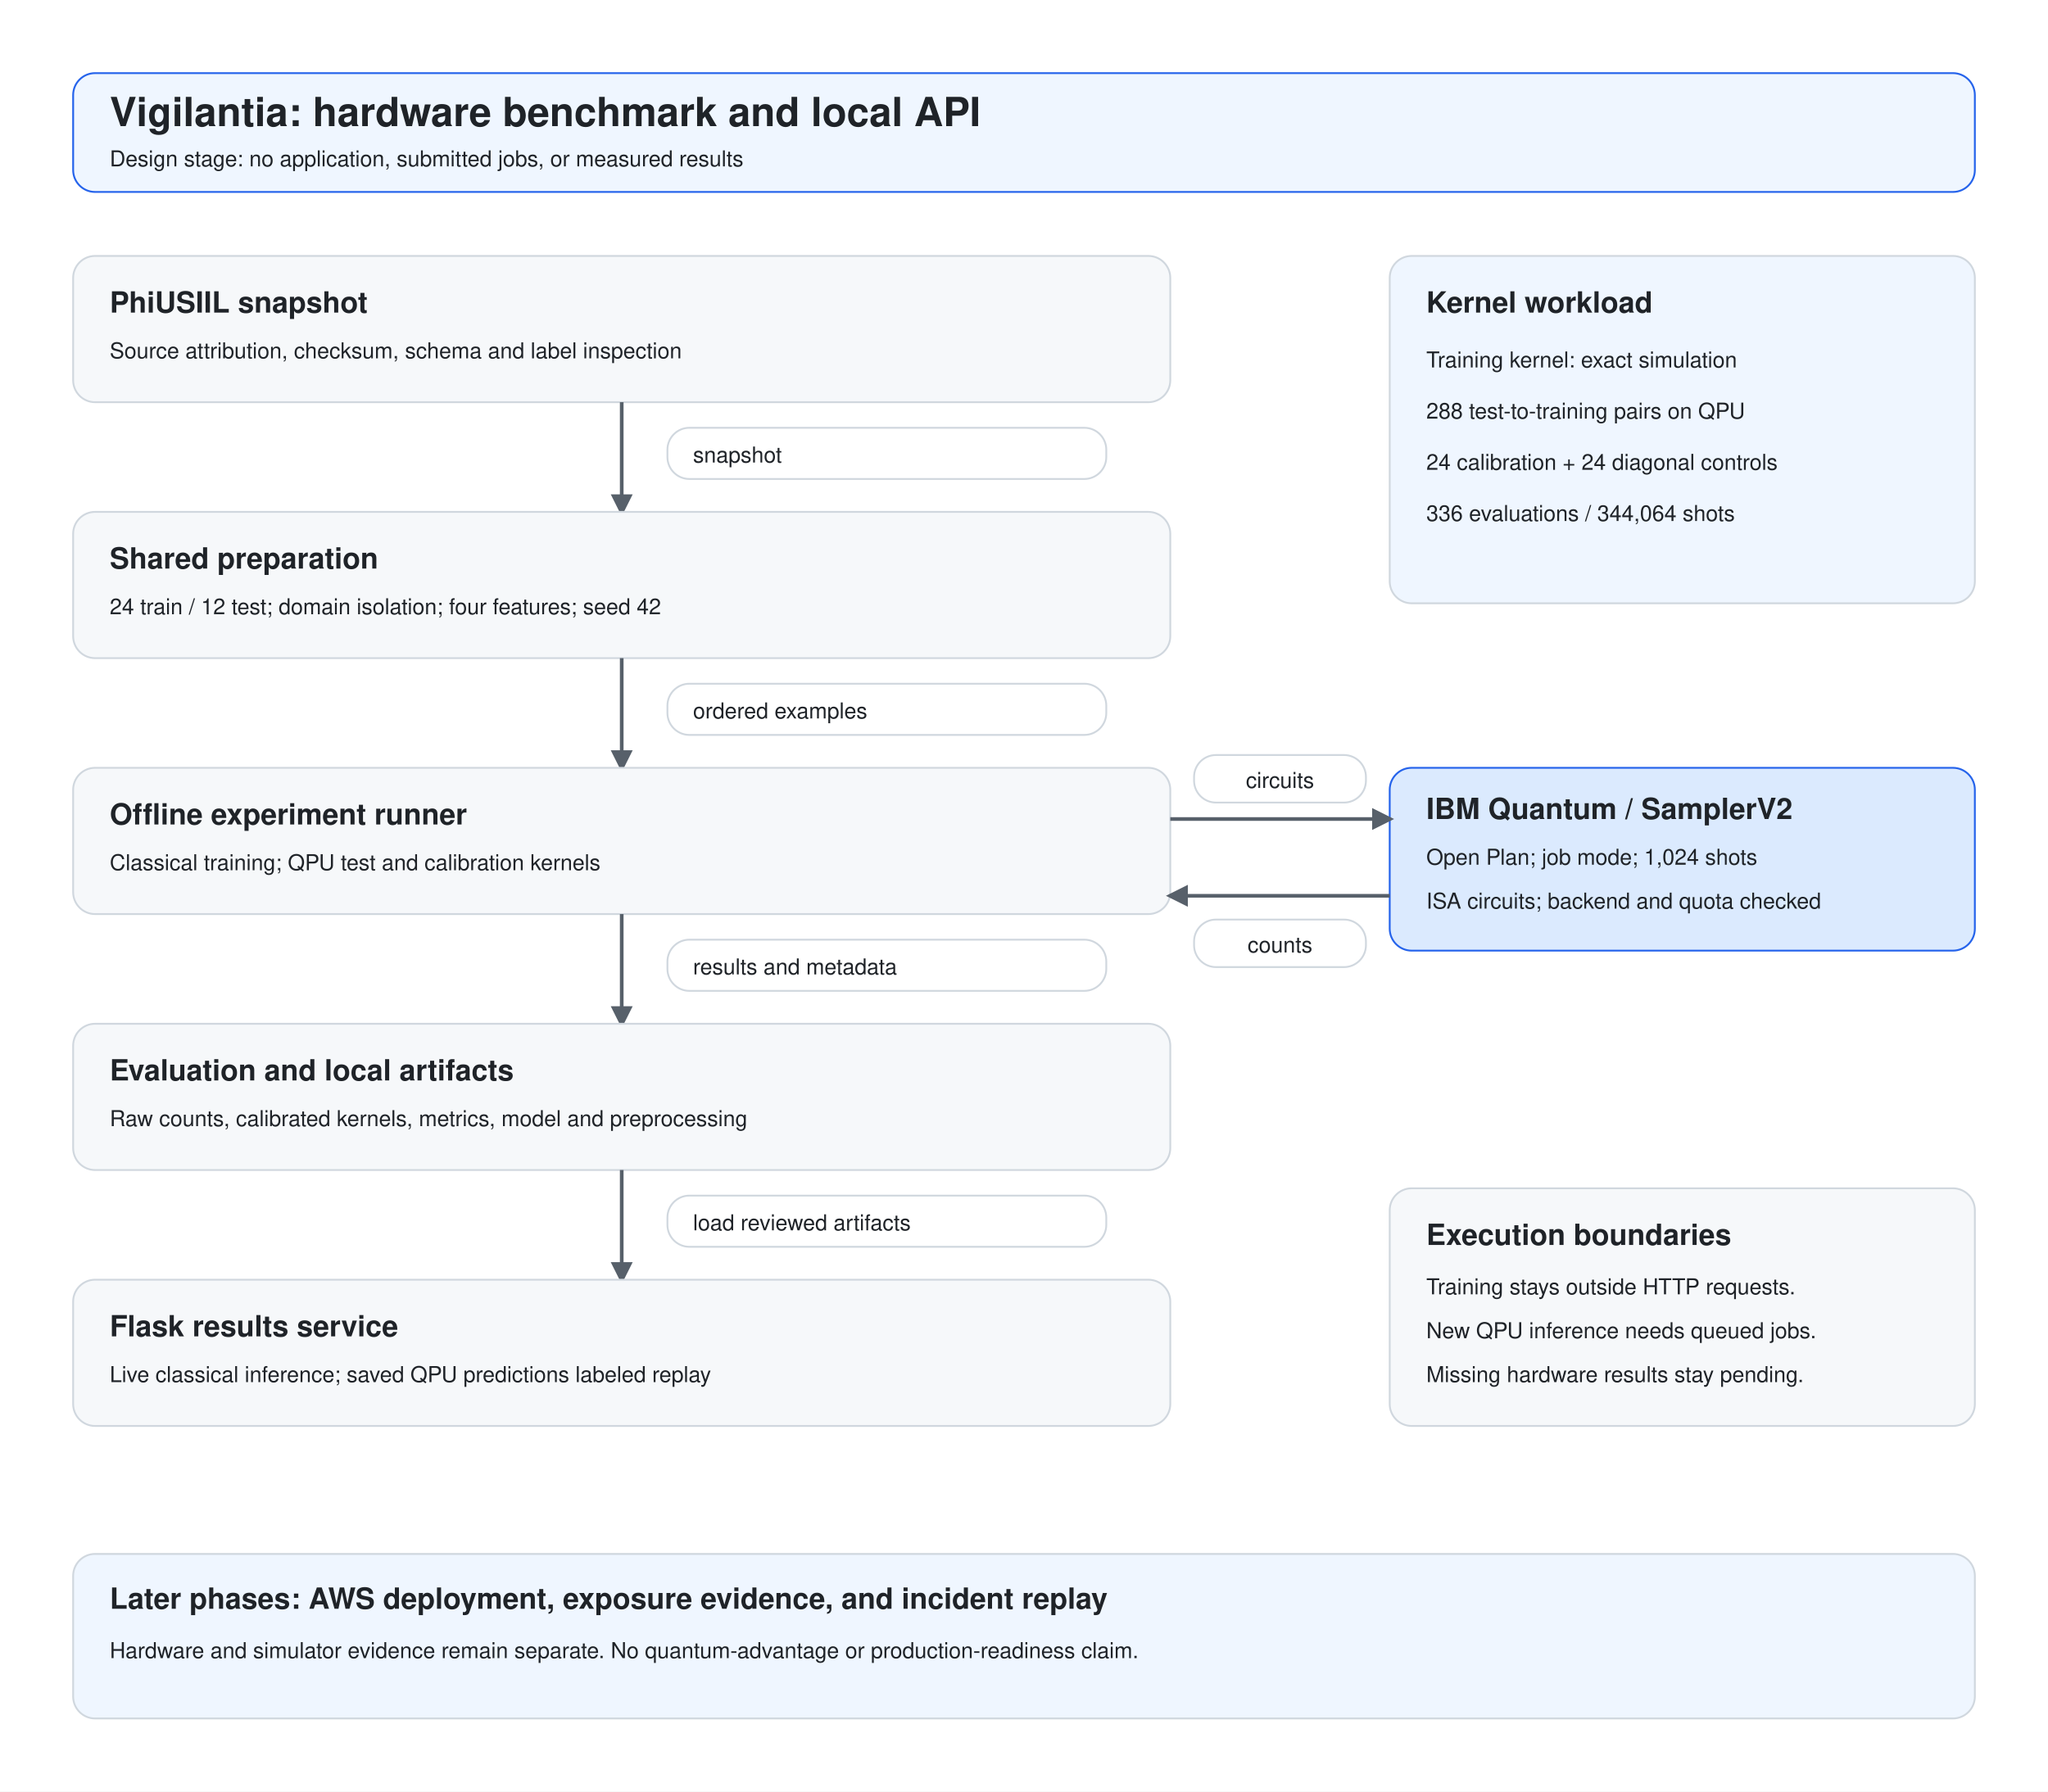
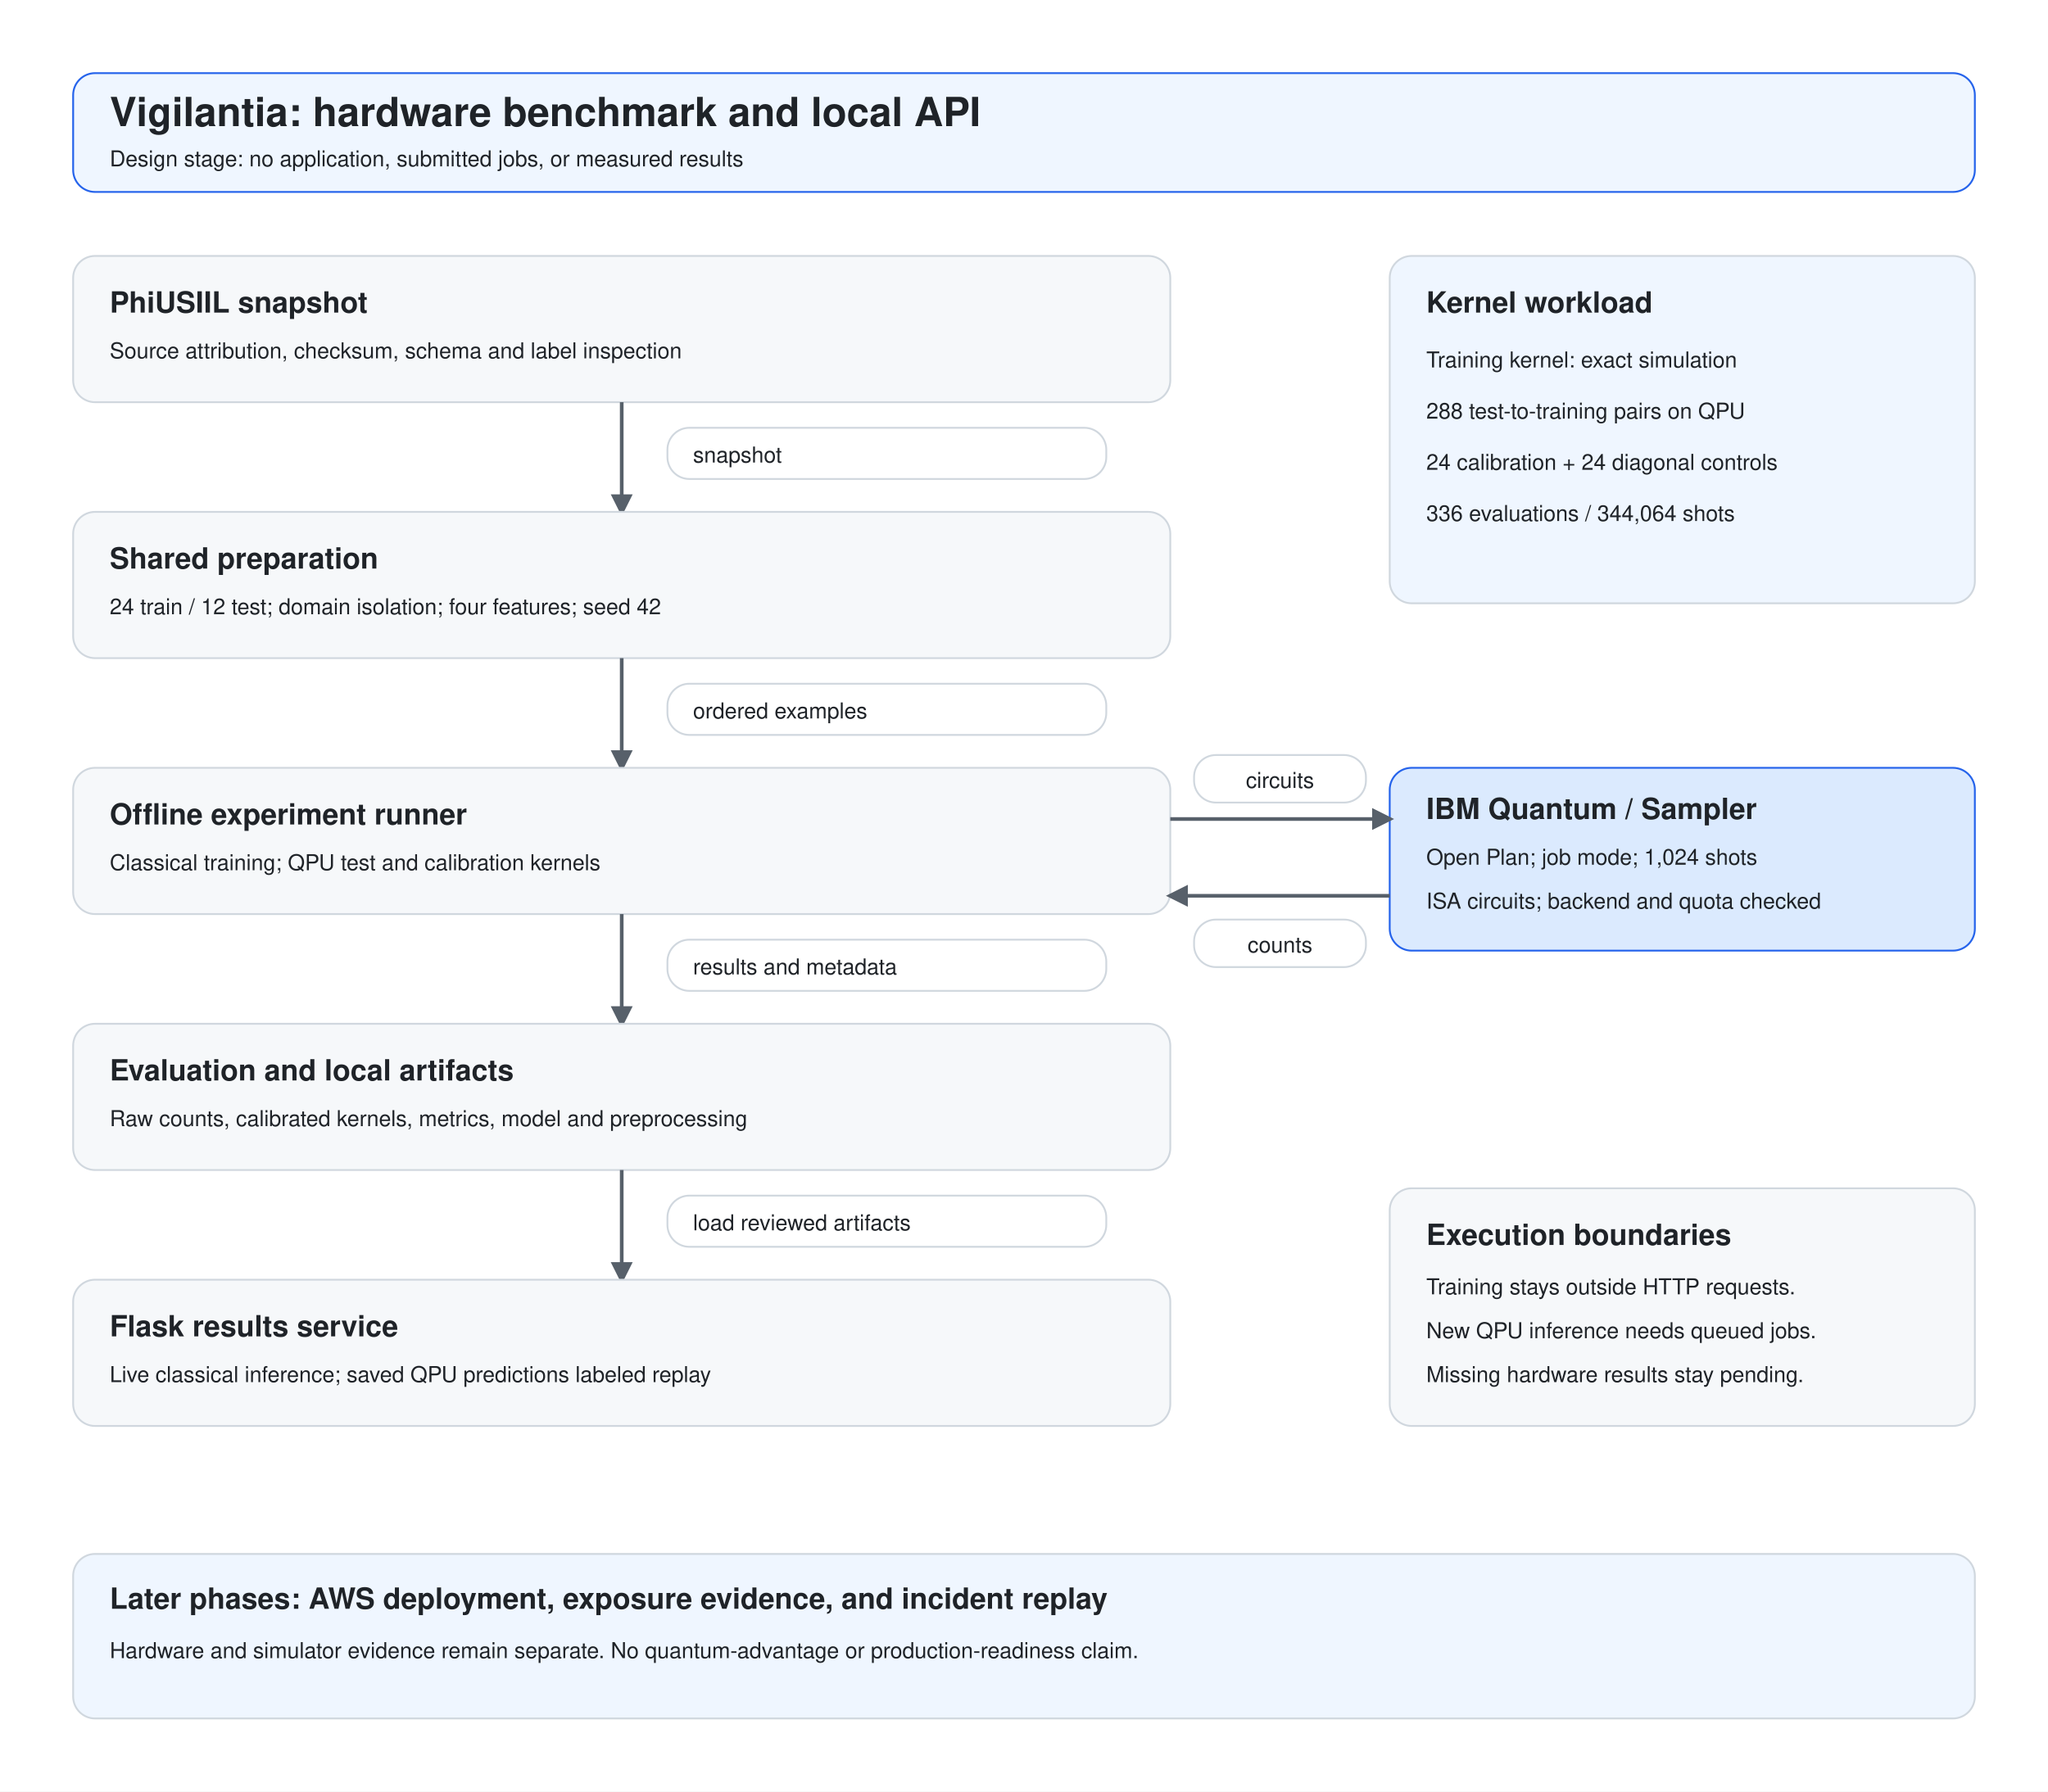
<svg xmlns="http://www.w3.org/2000/svg" viewBox="0 0 1120 980" role="img" aria-labelledby="title desc">
  <defs>
    <marker id="arrow" viewBox="0 0 10 10" refX="8" refY="5" markerWidth="6" markerHeight="6" orient="auto">
      <path d="M 0 0 L 10 5 L 0 10 z" fill="#57606a" />
    </marker>
  </defs>
  <rect width="1120" height="980" fill="#ffffff" />
  <g font-family="Segoe UI, Helvetica, Arial, sans-serif" fill="#1f2328">
    <rect x="40" y="40" width="1040" height="65" rx="12" fill="#eff6ff" stroke="#2563eb" />
    <text x="60" y="69" font-size="22" font-weight="bold" text-anchor="start">Vigilantia: hardware benchmark and local API</text>
    <text x="60" y="91" font-size="12" font-weight="normal" text-anchor="start">Design stage: no application, submitted jobs, or measured results</text>
    <rect x="40" y="140" width="600" height="80" rx="12" fill="#f6f8fa" stroke="#d0d7de" />
    <text x="60" y="171" font-size="16" font-weight="bold" text-anchor="start">PhiUSIIL snapshot</text>
    <text x="60" y="196" font-size="12" font-weight="normal" text-anchor="start">Source attribution, checksum, schema and label inspection</text>
    <line x1="340" y1="220" x2="340" y2="280" stroke="#57606a" stroke-width="2" marker-end="url(#arrow)" />
    <rect x="365" y="234" width="240" height="28" rx="12" fill="#ffffff" stroke="#d0d7de" />
    <text x="379" y="253" font-size="12" font-weight="normal" text-anchor="start">snapshot</text>
    <rect x="40" y="280" width="600" height="80" rx="12" fill="#f6f8fa" stroke="#d0d7de" />
    <text x="60" y="311" font-size="16" font-weight="bold" text-anchor="start">Shared preparation</text>
    <text x="60" y="336" font-size="12" font-weight="normal" text-anchor="start">24 train / 12 test; domain isolation; four features; seed 42</text>
    <line x1="340" y1="360" x2="340" y2="420" stroke="#57606a" stroke-width="2" marker-end="url(#arrow)" />
    <rect x="365" y="374" width="240" height="28" rx="12" fill="#ffffff" stroke="#d0d7de" />
    <text x="379" y="393" font-size="12" font-weight="normal" text-anchor="start">ordered examples</text>
    <rect x="40" y="420" width="600" height="80" rx="12" fill="#f6f8fa" stroke="#d0d7de" />
    <text x="60" y="451" font-size="16" font-weight="bold" text-anchor="start">Offline experiment runner</text>
    <text x="60" y="476" font-size="12" font-weight="normal" text-anchor="start">Classical training; QPU test and calibration kernels</text>
    <line x1="340" y1="500" x2="340" y2="560" stroke="#57606a" stroke-width="2" marker-end="url(#arrow)" />
    <rect x="365" y="514" width="240" height="28" rx="12" fill="#ffffff" stroke="#d0d7de" />
    <text x="379" y="533" font-size="12" font-weight="normal" text-anchor="start">results and metadata</text>
    <rect x="40" y="560" width="600" height="80" rx="12" fill="#f6f8fa" stroke="#d0d7de" />
    <text x="60" y="591" font-size="16" font-weight="bold" text-anchor="start">Evaluation and local artifacts</text>
    <text x="60" y="616" font-size="12" font-weight="normal" text-anchor="start">Raw counts, calibrated kernels, metrics, model and preprocessing</text>
    <line x1="340" y1="640" x2="340" y2="700" stroke="#57606a" stroke-width="2" marker-end="url(#arrow)" />
    <rect x="365" y="654" width="240" height="28" rx="12" fill="#ffffff" stroke="#d0d7de" />
    <text x="379" y="673" font-size="12" font-weight="normal" text-anchor="start">load reviewed artifacts</text>
    <rect x="40" y="700" width="600" height="80" rx="12" fill="#f6f8fa" stroke="#d0d7de" />
    <text x="60" y="731" font-size="16" font-weight="bold" text-anchor="start">Flask results service</text>
    <text x="60" y="756" font-size="12" font-weight="normal" text-anchor="start">Live classical inference; saved QPU predictions labeled replay</text>
    <rect x="760" y="420" width="320" height="100" rx="12" fill="#dbeafe" stroke="#2563eb" />
-     <text x="780" y="448" font-size="16" font-weight="bold" text-anchor="start">IBM Quantum / SamplerV2</text>
+     <text x="780" y="448" font-size="16" font-weight="bold" text-anchor="start">IBM Quantum / Sampler</text>
    <text x="780" y="473" font-size="12" font-weight="normal" text-anchor="start">Open Plan; job mode; 1,024 shots</text>
    <text x="780" y="497" font-size="12" font-weight="normal" text-anchor="start">ISA circuits; backend and quota checked</text>
    <line x1="640" y1="448" x2="760" y2="448" stroke="#57606a" stroke-width="2" marker-end="url(#arrow)" />
    <rect x="653" y="413" width="94" height="26" rx="12" fill="#ffffff" stroke="#d0d7de" />
    <text x="700" y="431" font-size="12" font-weight="normal" text-anchor="middle">circuits</text>
    <line x1="760" y1="490" x2="640" y2="490" stroke="#57606a" stroke-width="2" marker-end="url(#arrow)" />
    <rect x="653" y="503" width="94" height="26" rx="12" fill="#ffffff" stroke="#d0d7de" />
    <text x="700" y="521" font-size="12" font-weight="normal" text-anchor="middle">counts</text>
    <rect x="760" y="140" width="320" height="190" rx="12" fill="#eff6ff" stroke="#d0d7de" />
    <text x="780" y="171" font-size="16" font-weight="bold" text-anchor="start">Kernel workload</text>
    <text x="780" y="201" font-size="12" font-weight="normal" text-anchor="start">Training kernel: exact simulation</text>
    <text x="780" y="229" font-size="12" font-weight="normal" text-anchor="start">288 test-to-training pairs on QPU</text>
    <text x="780" y="257" font-size="12" font-weight="normal" text-anchor="start">24 calibration + 24 diagonal controls</text>
    <text x="780" y="285" font-size="12" font-weight="normal" text-anchor="start">336 evaluations / 344,064 shots</text>
    <rect x="760" y="650" width="320" height="130" rx="12" fill="#f6f8fa" stroke="#d0d7de" />
    <text x="780" y="681" font-size="16" font-weight="bold" text-anchor="start">Execution boundaries</text>
    <text x="780" y="708" font-size="12" font-weight="normal" text-anchor="start">Training stays outside HTTP requests.</text>
    <text x="780" y="732" font-size="12" font-weight="normal" text-anchor="start">New QPU inference needs queued jobs.</text>
    <text x="780" y="756" font-size="12" font-weight="normal" text-anchor="start">Missing hardware results stay pending.</text>
    <rect x="40" y="850" width="1040" height="90" rx="12" fill="#eff6ff" stroke="#d0d7de" />
    <text x="60" y="880" font-size="16" font-weight="bold" text-anchor="start">Later phases: AWS deployment, exposure evidence, and incident replay</text>
    <text x="60" y="907" font-size="12" font-weight="normal" text-anchor="start">Hardware and simulator evidence remain separate. No quantum-advantage or production-readiness claim.</text>
  </g>
</svg>
